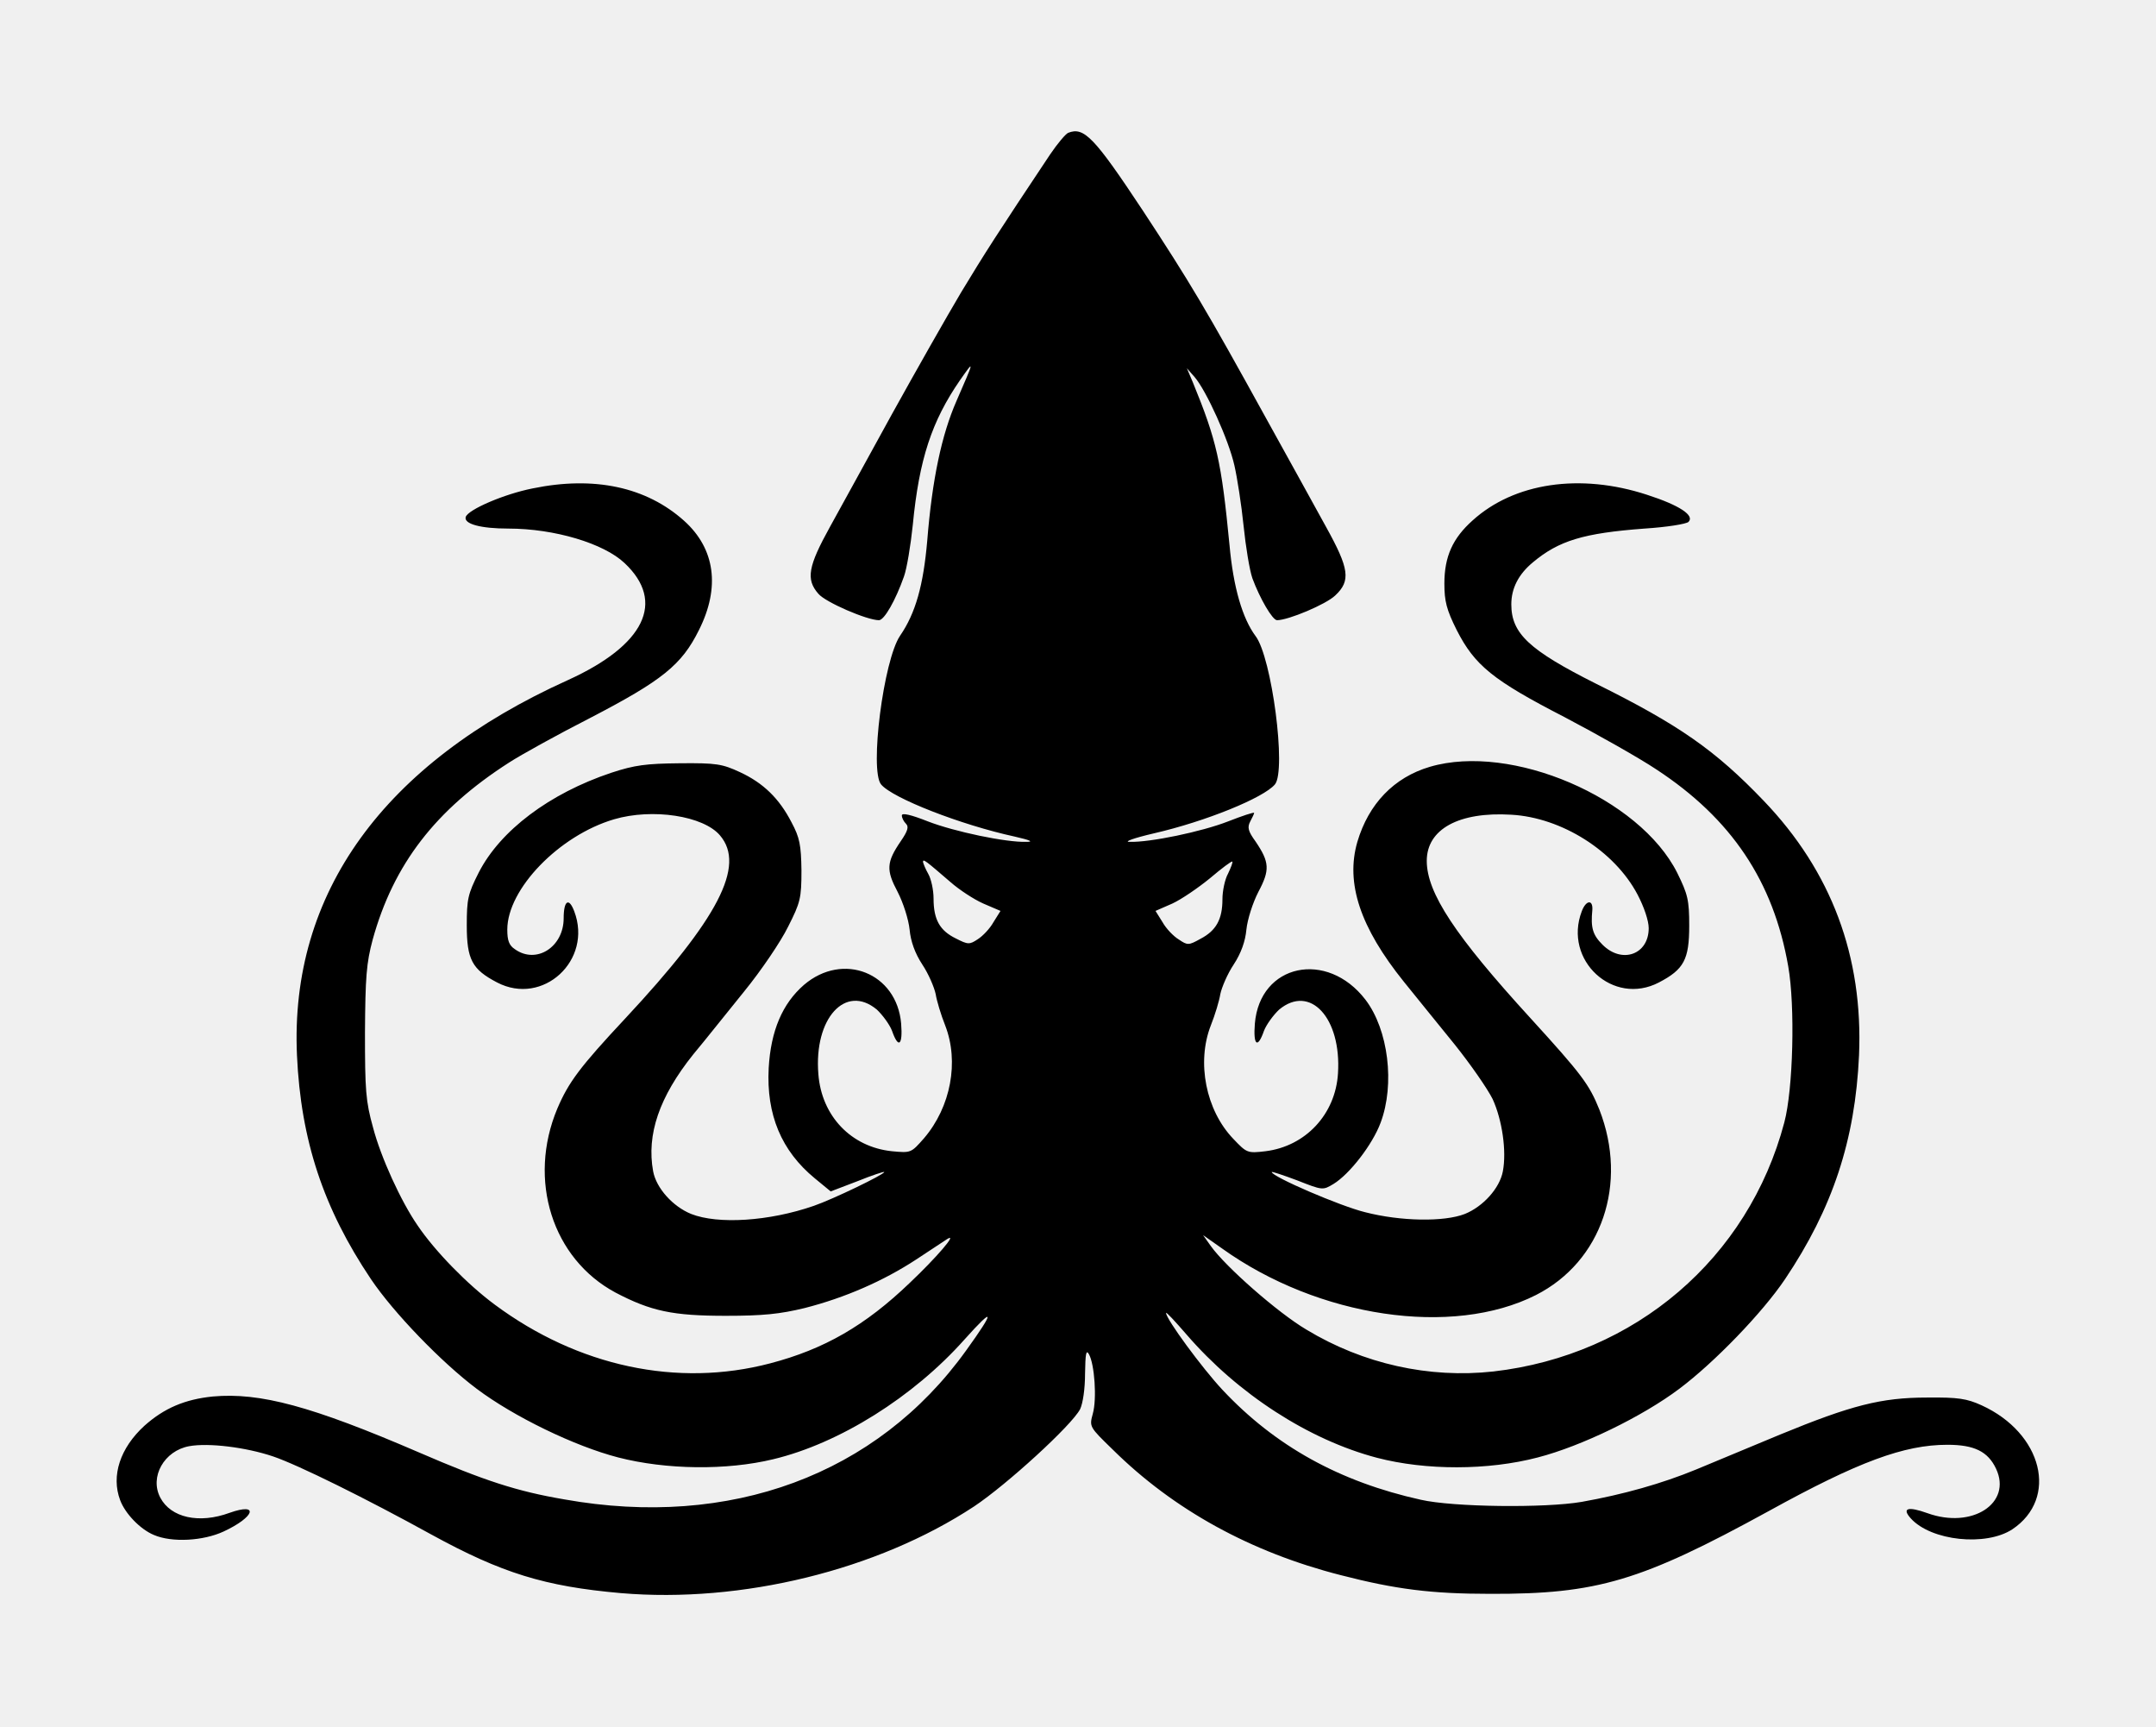
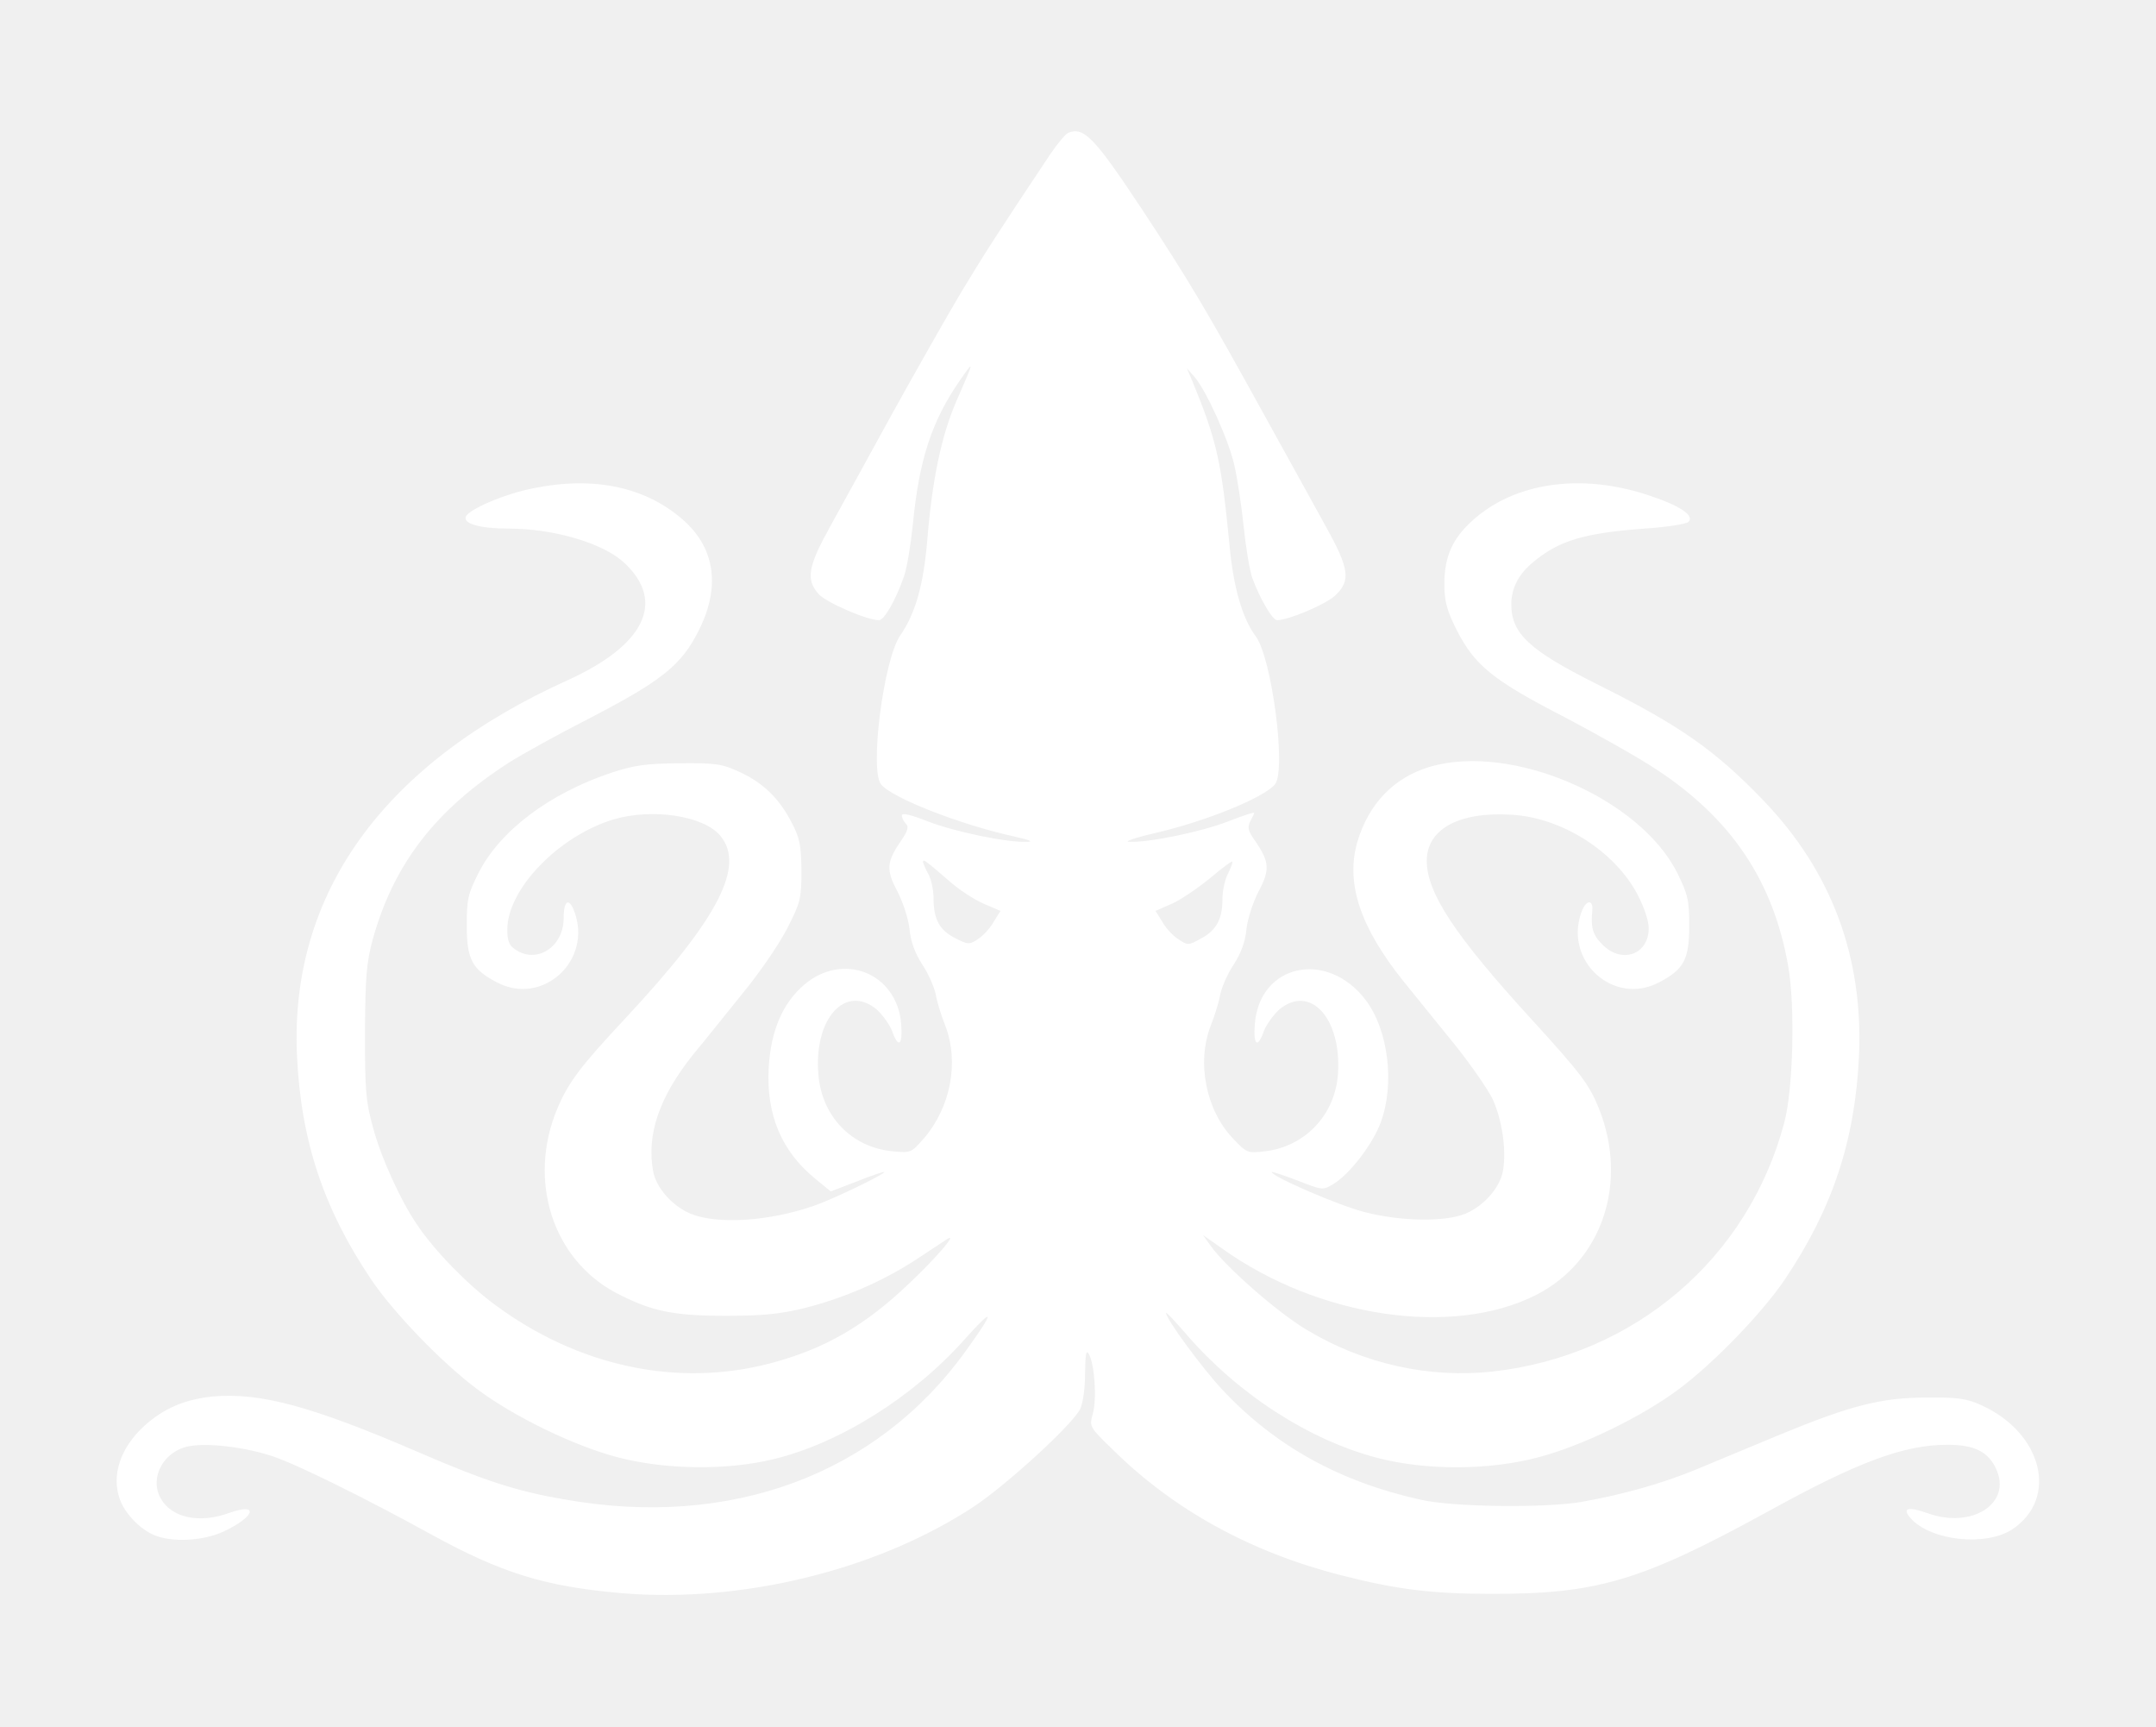
<svg xmlns="http://www.w3.org/2000/svg" version="1.0" width="612pt" height="490pt" viewBox="0 0 612 490" preserveAspectRatio="xMidYMid meet">
-   <g transform="translate(0,490) scale(0.1,-0.1)" fill="#000000" stroke="none">
+   <g transform="translate(0,490) scale(0.1,-0.1)" fill="#FFFFFF" stroke="none">
    <path d="M3032 4523 c-7 -3 -30 -30 -51 -61 -150 -225 -186 -281 -253 -392 -41 -69 -129 -224 -196 -345 -66 -121 -146 -265 -176 -320 -62 -112 -69 -149 -33 -190 20 -24 138 -75 172 -75 15 0 47 56 71 124 8 22 19 88 25 146 18 187 54 295 134 411 42 60 41 58 -10 -59 -42 -96 -69 -222 -83 -397 -11 -126 -33 -205 -77 -269 -47 -69 -87 -382 -54 -422 32 -39 227 -115 379 -148 44 -10 55 -15 34 -15 -58 -2 -205 29 -280 58 -48 19 -74 25 -74 17 0 -7 5 -17 12 -24 8 -8 5 -20 -15 -49 -41 -60 -42 -82 -9 -144 16 -31 31 -78 34 -107 3 -33 15 -67 36 -99 18 -27 34 -65 38 -84 3 -19 15 -59 27 -89 40 -103 16 -231 -60 -320 -37 -42 -37 -42 -91 -37 -116 12 -200 100 -209 219 -13 158 77 257 166 183 16 -15 36 -42 43 -60 18 -52 31 -42 26 20 -12 144 -165 205 -276 110 -61 -53 -94 -130 -100 -236 -7 -132 36 -235 131 -313 l45 -37 76 29 c42 17 76 28 76 26 0 -7 -145 -77 -200 -96 -127 -44 -272 -53 -348 -23 -52 21 -99 73 -108 121 -19 104 17 211 114 332 32 38 96 119 144 178 49 60 105 143 125 184 35 69 38 81 38 160 -1 72 -5 93 -28 136 -35 68 -80 112 -147 143 -50 23 -66 26 -170 25 -96 -1 -128 -5 -195 -27 -176 -59 -315 -164 -376 -283 -31 -61 -34 -76 -34 -150 0 -97 15 -125 86 -162 130 -68 272 63 219 202 -15 40 -30 31 -30 -20 0 -81 -77 -131 -138 -88 -17 11 -22 25 -22 56 0 115 147 267 303 313 109 32 254 10 301 -46 73 -86 -5 -236 -269 -519 -129 -138 -161 -181 -193 -256 -85 -203 -14 -426 165 -522 101 -53 163 -66 313 -66 106 0 154 5 224 22 114 29 224 77 317 138 41 27 80 53 88 58 31 19 -31 -53 -106 -124 -127 -122 -244 -189 -397 -229 -263 -69 -545 -9 -782 167 -77 57 -170 152 -219 225 -47 68 -104 193 -126 277 -21 75 -23 107 -23 270 1 157 4 197 22 264 59 213 178 368 387 502 34 22 137 79 231 127 204 106 259 150 308 249 61 121 46 231 -42 310 -107 96 -255 128 -430 92 -81 -16 -183 -60 -190 -81 -6 -20 43 -33 121 -33 131 0 271 -42 330 -98 117 -110 57 -233 -161 -332 -523 -236 -790 -605 -769 -1065 11 -241 75 -434 210 -635 64 -95 200 -236 300 -311 105 -79 278 -163 402 -195 136 -35 308 -37 440 -5 188 45 398 177 543 340 86 96 87 83 4 -32 -253 -352 -669 -506 -1140 -422 -135 23 -227 53 -412 133 -306 132 -452 171 -586 159 -79 -8 -138 -33 -194 -83 -69 -63 -95 -142 -69 -211 14 -38 57 -83 96 -99 51 -22 140 -17 198 10 88 41 102 83 17 53 -87 -32 -167 -14 -197 43 -31 59 11 133 82 146 55 10 161 -3 238 -29 71 -24 265 -120 450 -222 199 -109 321 -147 538 -166 342 -29 727 65 1002 246 93 62 277 230 301 276 8 17 14 58 14 101 1 57 3 69 11 55 16 -28 23 -127 11 -169 -10 -37 -10 -37 57 -102 173 -171 392 -291 647 -356 155 -40 257 -53 424 -53 304 -1 428 36 791 235 254 140 384 188 507 188 76 0 115 -19 138 -68 46 -98 -68 -172 -195 -126 -56 20 -73 14 -47 -15 58 -64 213 -80 288 -31 132 88 86 273 -87 352 -42 19 -66 23 -155 22 -130 0 -215 -22 -417 -105 -82 -34 -188 -78 -238 -99 -97 -40 -207 -71 -325 -92 -104 -18 -365 -15 -457 6 -230 51 -413 152 -563 312 -58 62 -160 201 -160 218 0 4 26 -24 58 -61 146 -169 347 -299 541 -350 138 -36 315 -36 456 1 124 32 297 116 402 195 100 75 236 216 300 311 135 201 199 394 210 635 12 280 -78 522 -271 723 -137 143 -240 215 -476 332 -189 95 -240 142 -240 225 0 45 20 85 61 119 74 62 144 83 317 96 63 4 119 13 125 19 18 18 -25 47 -118 77 -190 62 -377 34 -495 -73 -56 -50 -80 -102 -80 -179 0 -50 6 -74 35 -132 51 -100 102 -142 306 -247 95 -50 212 -116 260 -148 214 -140 333 -318 375 -559 20 -113 14 -349 -11 -443 -102 -386 -424 -661 -826 -707 -182 -20 -369 21 -531 119 -81 48 -229 178 -271 237 l-22 31 54 -38 c274 -196 654 -252 891 -132 187 95 262 316 180 526 -29 72 -50 100 -195 259 -214 234 -295 356 -295 447 0 90 91 140 240 131 143 -8 293 -103 358 -226 19 -36 32 -75 32 -96 0 -75 -76 -102 -131 -47 -28 28 -34 48 -29 99 2 30 -18 28 -30 -4 -53 -139 89 -270 219 -202 71 37 86 65 86 161 0 73 -4 89 -34 150 -107 213 -471 369 -702 301 -102 -30 -174 -105 -206 -213 -34 -117 8 -243 132 -397 35 -43 100 -124 145 -179 44 -55 92 -124 107 -154 27 -59 40 -147 29 -205 -9 -48 -56 -100 -108 -121 -59 -23 -182 -21 -283 5 -70 17 -265 101 -265 114 0 2 33 -9 73 -24 71 -28 72 -28 102 -10 46 28 111 112 134 174 41 109 22 264 -43 349 -109 142 -300 102 -314 -68 -5 -62 8 -72 26 -20 7 18 27 45 43 60 88 73 177 -24 167 -181 -7 -116 -92 -207 -206 -221 -51 -6 -53 -5 -91 35 -78 81 -105 217 -64 322 12 30 24 70 27 89 4 19 20 57 38 84 21 32 33 66 36 99 3 29 18 76 34 107 33 62 32 84 -8 143 -21 29 -24 40 -15 57 6 11 11 22 11 24 0 3 -33 -8 -74 -24 -74 -29 -222 -60 -280 -58 -17 0 13 11 69 24 148 34 312 101 344 139 33 40 -9 361 -55 421 -37 50 -63 137 -74 259 -23 237 -36 295 -104 461 l-17 40 22 -25 c33 -38 97 -179 113 -251 8 -35 20 -112 26 -171 6 -59 17 -126 25 -149 21 -57 57 -119 70 -119 32 0 139 45 165 70 45 42 40 76 -26 195 -30 55 -106 192 -169 306 -173 314 -218 389 -350 590 -139 210 -168 240 -213 222z m-333 -2127 c24 -21 65 -48 92 -60 l49 -21 -20 -32 c-10 -18 -30 -39 -44 -48 -24 -16 -28 -16 -63 2 -45 22 -63 53 -63 113 0 25 -7 56 -15 70 -8 14 -14 29 -15 34 0 10 8 3 79 -58z m787 25 c-9 -16 -16 -49 -16 -73 0 -57 -18 -89 -62 -112 -34 -19 -37 -19 -62 -2 -15 9 -36 31 -46 49 l-20 32 48 21 c26 12 74 45 107 72 33 28 61 49 63 47 2 -2 -4 -17 -12 -34z" />
  </g>
</svg>
